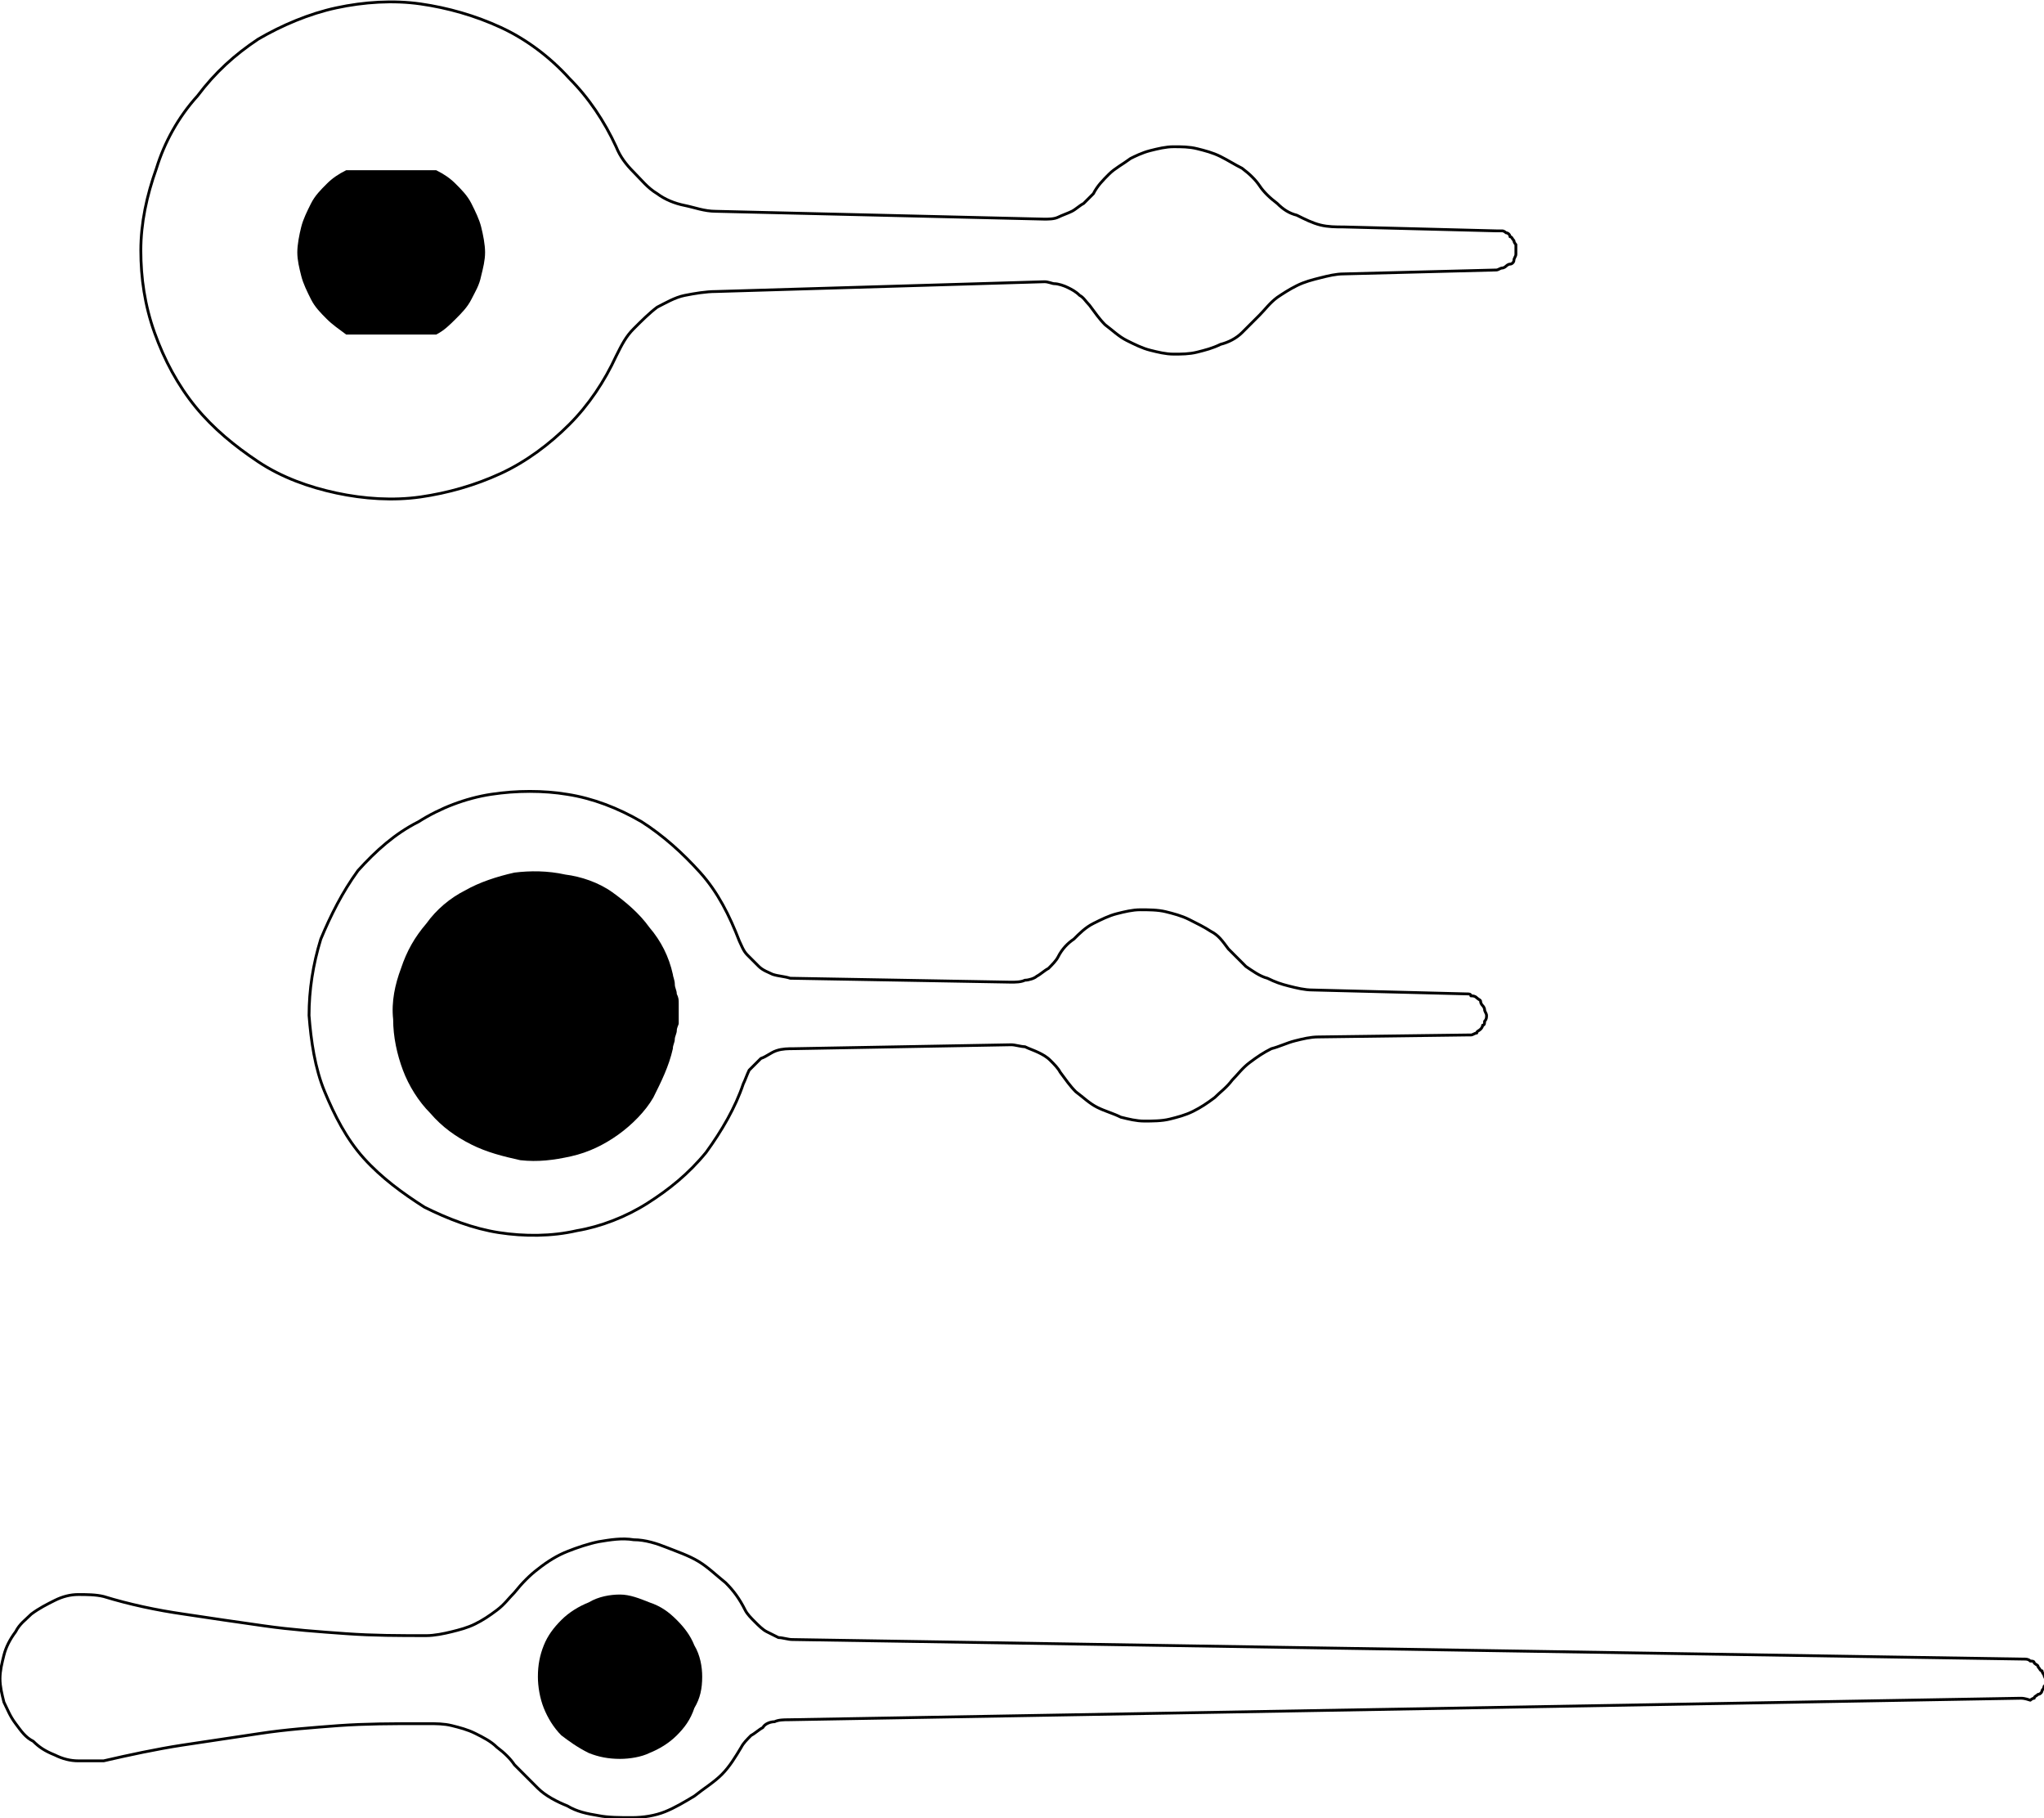
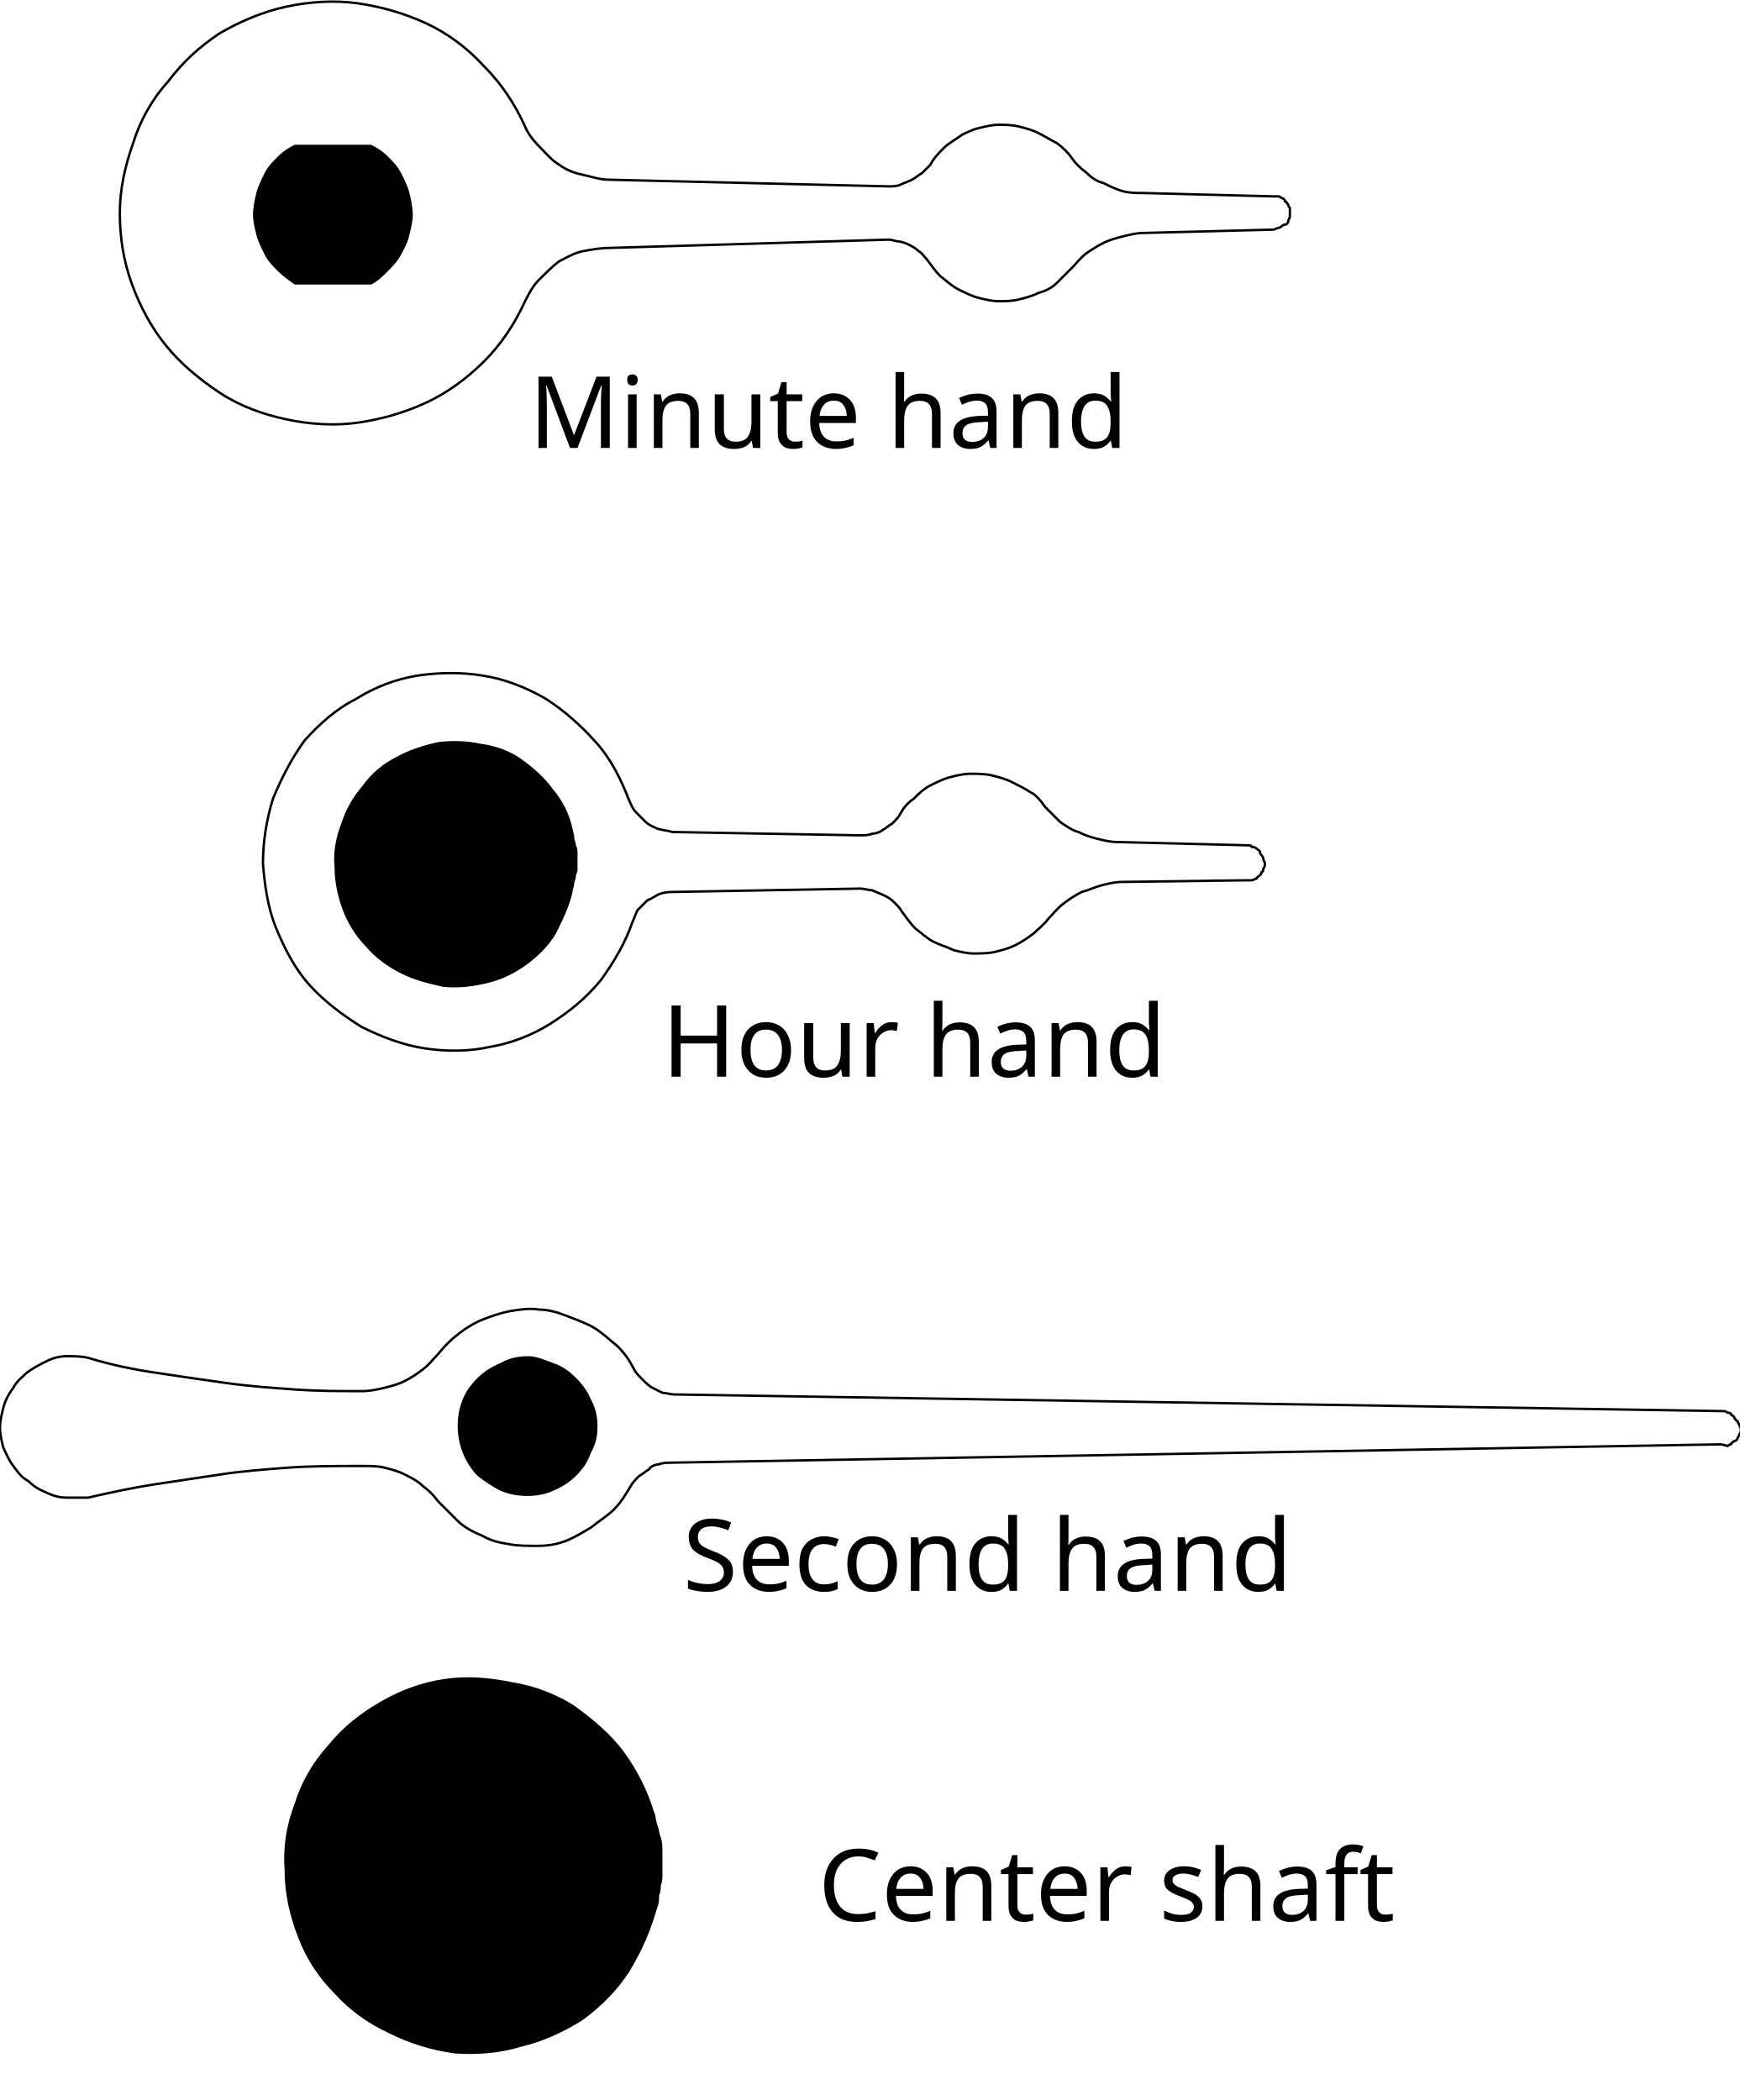
- <svg xmlns="http://www.w3.org/2000/svg" version="1.1" id="Layer_1" x="0px" y="0px" viewBox="0 0 104.5 92.9" style="enable-background:new 0 0 104.5 92.9;" xml:space="preserve">
+ <svg xmlns="http://www.w3.org/2000/svg" version="1.1" id="Layer_1" x="0px" y="0px" viewBox="0 0 104.5 126.2" style="enable-background:new 0 0 104.5 126.2;" xml:space="preserve">
  <style type="text/css">
	.st0{fill:none;stroke:#000000;stroke-width:0.144;stroke-linecap:round;stroke-linejoin:round;}
+ 	.st1{font-family:'MyriadPro-Regular';}
+ 	.st2{font-size:6px;}
</style>
  <path class="st0" d="M53.4,14.4l-16.8,0.5c-0.5,0-1.1,0.1-1.6,0.2s-1,0.4-1.4,0.6c-0.4,0.3-0.8,0.7-1.2,1.1  c-0.4,0.4-0.6,0.8-0.9,1.4l0,0c-0.6,1.3-1.4,2.5-2.4,3.5c-1,1-2.2,1.9-3.5,2.5c-1.3,0.6-2.7,1-4.1,1.2c-1.4,0.2-2.9,0.1-4.3-0.2  c-1.4-0.3-2.8-0.8-4-1.6c-1.2-0.8-2.3-1.7-3.2-2.8c-0.9-1.1-1.6-2.4-2.1-3.8c-0.5-1.4-0.7-2.8-0.7-4.2S7.5,10,8,8.6  C8.4,7.3,9.1,6,10.1,4.9C11,3.7,12,2.8,13.2,2c1.2-0.7,2.6-1.3,4-1.6c1.4-0.3,2.9-0.4,4.3-0.2c1.4,0.2,2.8,0.6,4.1,1.2  C26.9,2,28.1,2.9,29.1,4c1,1,1.8,2.2,2.4,3.5l0,0c0.2,0.5,0.5,0.9,0.9,1.3c0.4,0.4,0.7,0.8,1.2,1.1c0.4,0.3,0.9,0.5,1.4,0.6  s1,0.3,1.6,0.3l0,0l16.8,0.4c0.2,0,0.5,0,0.7-0.1c0.2-0.1,0.5-0.2,0.7-0.3c0.2-0.1,0.4-0.3,0.6-0.4c0.2-0.2,0.3-0.3,0.5-0.5l0,0  c0.2-0.4,0.5-0.7,0.8-1c0.3-0.3,0.7-0.5,1.1-0.8C58,8,58.4,7.8,58.8,7.7c0.4-0.1,0.8-0.2,1.2-0.2c0.4,0,0.8,0,1.2,0.1  c0.4,0.1,0.8,0.2,1.2,0.4c0.4,0.2,0.7,0.4,1.1,0.6c0.4,0.3,0.7,0.6,0.9,0.9l0,0c0.2,0.3,0.5,0.6,0.9,0.9c0.3,0.3,0.6,0.5,1,0.6  c0.4,0.2,0.8,0.4,1.2,0.5c0.4,0.1,0.8,0.1,1.2,0.1l0,0l7.8,0.2c0.1,0,0.2,0,0.3,0c0.1,0,0.2,0.1,0.2,0.1c0.1,0,0.2,0.1,0.2,0.2  c0.1,0,0.1,0.1,0.2,0.2c0,0.1,0.1,0.2,0.1,0.2c0,0.1,0,0.2,0,0.3c0,0.1,0,0.2,0,0.2c0,0.1-0.1,0.2-0.1,0.3c0,0.1-0.1,0.2-0.2,0.2  c-0.1,0-0.2,0.1-0.2,0.1c-0.1,0.1-0.2,0.1-0.2,0.1c-0.1,0-0.2,0.1-0.3,0.1l0,0l-7.8,0.2c-0.4,0-0.8,0.1-1.2,0.2  c-0.4,0.1-0.8,0.2-1.2,0.4c-0.4,0.2-0.7,0.4-1,0.6c-0.4,0.3-0.6,0.6-0.9,0.9l0,0c-0.3,0.3-0.6,0.6-0.9,0.9c-0.3,0.3-0.7,0.5-1.1,0.6  c-0.4,0.2-0.8,0.3-1.2,0.4c-0.4,0.1-0.8,0.1-1.2,0.1c-0.4,0-0.8-0.1-1.2-0.2c-0.4-0.1-0.8-0.3-1.2-0.5c-0.4-0.2-0.7-0.5-1.1-0.8  c-0.3-0.3-0.5-0.6-0.8-1l0,0c-0.2-0.2-0.3-0.4-0.5-0.5c-0.2-0.2-0.4-0.3-0.6-0.4c-0.2-0.1-0.5-0.2-0.7-0.2  C53.8,14.5,53.6,14.4,53.4,14.4L53.4,14.4" />
  <path d="M17.7,8.7c-0.4,0.2-0.7,0.4-1,0.7c-0.3,0.3-0.6,0.6-0.8,1c-0.2,0.4-0.4,0.8-0.5,1.2c-0.1,0.4-0.2,0.9-0.2,1.3l0,0  c0,0.4,0.1,0.8,0.2,1.2c0.1,0.4,0.3,0.8,0.5,1.2c0.2,0.4,0.5,0.7,0.8,1c0.3,0.3,0.6,0.5,1,0.8l0,0h4.6c0.4-0.2,0.7-0.5,1-0.8  c0.3-0.3,0.6-0.6,0.8-1c0.2-0.4,0.4-0.7,0.5-1.2c0.1-0.4,0.2-0.8,0.2-1.2l0,0c0-0.4-0.1-0.9-0.2-1.3c-0.1-0.4-0.3-0.8-0.5-1.2  c-0.2-0.4-0.5-0.7-0.8-1c-0.3-0.3-0.6-0.5-1-0.7l0,0H17.7" />
  <path class="st0" d="M38,55.4c-0.4,1.2-1.1,2.4-1.9,3.5c-0.9,1.1-1.9,1.9-3,2.6c-1.1,0.7-2.4,1.2-3.6,1.4c-1.3,0.3-2.7,0.3-4,0.1  c-1.3-0.2-2.6-0.7-3.8-1.3c-1.1-0.7-2.2-1.5-3.1-2.5c-0.9-1-1.5-2.2-2-3.4c-0.5-1.2-0.7-2.6-0.8-3.9c0-1.3,0.2-2.6,0.6-3.9  c0.5-1.2,1.1-2.4,1.9-3.5c0.9-1,1.9-1.9,3.1-2.5c1.1-0.7,2.4-1.2,3.7-1.4c1.3-0.2,2.7-0.2,3.9,0c1.3,0.2,2.6,0.7,3.8,1.4  c1.1,0.7,2.1,1.6,3,2.6c0.9,1,1.5,2.2,2,3.5l0,0c0.1,0.2,0.2,0.5,0.4,0.7c0.2,0.2,0.4,0.4,0.6,0.6c0.2,0.2,0.5,0.3,0.7,0.4  c0.3,0.1,0.6,0.1,0.9,0.2l0,0l11.3,0.2c0.2,0,0.5,0,0.7-0.1c0.2,0,0.5-0.1,0.6-0.2c0.2-0.1,0.4-0.3,0.6-0.4c0.2-0.2,0.4-0.4,0.5-0.6  l0,0c0.2-0.4,0.5-0.7,0.8-0.9c0.3-0.3,0.6-0.6,1-0.8c0.4-0.2,0.8-0.4,1.2-0.5c0.4-0.1,0.8-0.2,1.2-0.2c0.4,0,0.9,0,1.3,0.1  c0.4,0.1,0.8,0.2,1.2,0.4c0.4,0.2,0.8,0.4,1.1,0.6c0.4,0.2,0.6,0.5,0.9,0.9l0,0c0.3,0.3,0.6,0.6,0.9,0.9c0.3,0.2,0.7,0.5,1.1,0.6  c0.4,0.2,0.7,0.3,1.1,0.4c0.4,0.1,0.8,0.2,1.2,0.2l0,0l7.9,0.2c0.1,0,0.2,0,0.2,0.1c0.1,0,0.2,0,0.3,0.1c0.1,0.1,0.2,0.1,0.2,0.2  c0,0.1,0.1,0.2,0.1,0.2c0.1,0.1,0.1,0.2,0.1,0.2c0,0.1,0.1,0.2,0.1,0.3c0,0.1,0,0.2-0.1,0.3c0,0.1,0,0.2-0.1,0.2  c0,0.1-0.1,0.2-0.1,0.2c-0.1,0.1-0.2,0.1-0.2,0.2c-0.1,0-0.2,0.1-0.3,0.1c-0.1,0-0.2,0-0.2,0l0,0L67.4,53c-0.4,0-0.8,0.1-1.2,0.2  c-0.4,0.1-0.8,0.3-1.2,0.4c-0.4,0.2-0.7,0.4-1.1,0.7c-0.4,0.3-0.6,0.6-0.9,0.9l0,0c-0.3,0.4-0.6,0.6-0.9,0.9  c-0.4,0.3-0.7,0.5-1.1,0.7c-0.4,0.2-0.8,0.3-1.2,0.4c-0.4,0.1-0.9,0.1-1.3,0.1c-0.4,0-0.8-0.1-1.2-0.2c-0.4-0.2-0.8-0.3-1.2-0.5  c-0.4-0.2-0.7-0.5-1.1-0.8c-0.3-0.3-0.5-0.6-0.8-1l0,0c-0.1-0.2-0.3-0.4-0.5-0.6c-0.2-0.2-0.4-0.3-0.6-0.4c-0.2-0.1-0.5-0.2-0.7-0.3  c-0.2,0-0.5-0.1-0.7-0.1l0,0l-11.1,0.2c-0.3,0-0.6,0-0.9,0.1c-0.3,0.1-0.5,0.3-0.8,0.4c-0.2,0.2-0.4,0.4-0.6,0.6  C38.2,54.9,38.1,55.2,38,55.4L38,55.4" />
  <path d="M34.4,53.6c0-0.2,0.1-0.3,0.1-0.5c0-0.1,0.1-0.3,0.1-0.4c0-0.2,0.1-0.3,0.1-0.4c0-0.2,0-0.3,0-0.5l0,0c0-0.2,0-0.3,0-0.5  c0-0.2,0-0.3-0.1-0.5c0-0.2-0.1-0.3-0.1-0.5c0-0.2-0.1-0.4-0.1-0.5l0,0c-0.2-0.9-0.6-1.7-1.2-2.4c-0.5-0.7-1.2-1.3-1.9-1.8  c-0.7-0.5-1.6-0.8-2.4-0.9c-0.9-0.2-1.8-0.2-2.6-0.1c-0.9,0.2-1.8,0.5-2.5,0.9c-0.8,0.4-1.5,1-2,1.7c-0.6,0.7-1,1.4-1.3,2.3  c-0.3,0.8-0.5,1.7-0.4,2.6c0,0.9,0.2,1.8,0.5,2.6c0.3,0.8,0.8,1.6,1.4,2.2c0.6,0.7,1.3,1.2,2.1,1.6c0.8,0.4,1.6,0.6,2.5,0.8  c0.9,0.1,1.7,0,2.6-0.2c0.9-0.2,1.7-0.6,2.4-1.1c0.7-0.5,1.4-1.2,1.8-1.9C33.8,55.3,34.2,54.5,34.4,53.6L34.4,53.6" />
  <path class="st0" d="M103.3,86.8l-63,1.1c-0.2,0-0.5,0-0.7,0.1c-0.2,0-0.5,0.1-0.6,0.3c-0.2,0.1-0.4,0.3-0.6,0.4  c-0.2,0.2-0.4,0.4-0.5,0.6l0,0c-0.3,0.5-0.6,1-1,1.4c-0.4,0.4-0.9,0.7-1.4,1.1c-0.5,0.3-1,0.6-1.5,0.8c-0.5,0.2-1.1,0.3-1.7,0.3  c-0.6,0-1.2,0-1.7-0.1c-0.6-0.1-1.1-0.2-1.6-0.5c-0.5-0.2-1.1-0.5-1.5-0.9c-0.4-0.4-0.8-0.8-1.2-1.2l0,0c-0.2-0.3-0.5-0.6-0.9-0.9  c-0.3-0.3-0.7-0.5-1.1-0.7c-0.4-0.2-0.8-0.3-1.2-0.4c-0.4-0.1-0.8-0.1-1.2-0.1l0,0h-0.5c-1.3,0-2.7,0-4.1,0.1  c-1.3,0.1-2.7,0.2-4,0.4c-1.3,0.2-2.7,0.4-4,0.6c-1.3,0.2-2.7,0.5-4,0.8l0,0C4.8,90,4.4,90,4,90c-0.4,0-0.8-0.1-1.2-0.3  C2.3,89.5,2,89.3,1.7,89c-0.4-0.2-0.6-0.5-0.9-0.9S0.4,87.4,0.2,87c-0.1-0.4-0.2-0.8-0.2-1.2s0.1-0.8,0.2-1.2  c0.1-0.4,0.3-0.8,0.6-1.2c0.2-0.4,0.5-0.6,0.8-0.9C2,82.2,2.4,82,2.8,81.8c0.4-0.2,0.8-0.3,1.2-0.3c0.4,0,0.9,0,1.3,0.1l0,0  C6.6,82,8,82.3,9.4,82.5c1.3,0.2,2.7,0.4,4.1,0.6c1.4,0.2,2.8,0.3,4.2,0.4c1.4,0.1,2.7,0.1,4.1,0.1l0,0c0.4,0,0.9-0.1,1.3-0.2  c0.4-0.1,0.8-0.2,1.2-0.4c0.4-0.2,0.7-0.4,1.1-0.7c0.4-0.3,0.6-0.6,0.9-0.9l0,0c0.4-0.5,0.8-0.9,1.2-1.2c0.5-0.4,1-0.7,1.5-0.9  c0.5-0.2,1.1-0.4,1.6-0.5c0.6-0.1,1.2-0.2,1.8-0.1c0.6,0,1.2,0.2,1.7,0.4c0.5,0.2,1.1,0.4,1.6,0.7c0.5,0.3,0.9,0.7,1.4,1.1  c0.4,0.4,0.7,0.8,1,1.4l0,0c0.1,0.2,0.3,0.4,0.5,0.6c0.2,0.2,0.4,0.4,0.6,0.5c0.2,0.1,0.4,0.2,0.6,0.3c0.2,0,0.5,0.1,0.7,0.1l0,0  l63,1c0.1,0,0.2,0,0.3,0.1c0.1,0,0.2,0,0.2,0.1c0.1,0.1,0.2,0.1,0.2,0.2c0.1,0.1,0.1,0.2,0.2,0.2c0,0.1,0.1,0.2,0.1,0.2  c0,0.1,0.1,0.2,0.1,0.3c0,0.1,0,0.2-0.1,0.3c0,0.1-0.1,0.2-0.1,0.2c0,0.1-0.1,0.2-0.2,0.2c-0.1,0.1-0.2,0.1-0.2,0.2  c-0.1,0-0.2,0.1-0.2,0.1C103.5,86.8,103.4,86.8,103.3,86.8L103.3,86.8" />
  <path d="M35.9,85.7c0-0.5-0.1-1.1-0.4-1.6c-0.2-0.5-0.5-0.9-0.9-1.3s-0.8-0.7-1.4-0.9c-0.5-0.2-1-0.4-1.5-0.4  c-0.5,0-1.1,0.1-1.6,0.4c-0.5,0.2-1,0.5-1.4,0.9c-0.4,0.4-0.7,0.8-0.9,1.3c-0.2,0.5-0.3,1-0.3,1.6l0,0c0,0.5,0.1,1.1,0.3,1.6  c0.2,0.5,0.5,1,0.9,1.4c0.4,0.3,0.8,0.6,1.4,0.9c0.5,0.2,1,0.3,1.6,0.3c0.5,0,1.1-0.1,1.5-0.3c0.5-0.2,1-0.5,1.4-0.9  c0.4-0.4,0.7-0.8,0.9-1.4C35.8,86.8,35.9,86.3,35.9,85.7L35.9,85.7" />
+   <path d="M39.5,114.6c0.1-0.2,0.1-0.5,0.1-0.7c0.1-0.2,0.1-0.4,0.1-0.6c0.1-0.2,0.1-0.5,0.1-0.6c0-0.2,0-0.5,0-0.7l0,0  c0-0.2,0-0.5,0-0.8c0-0.2,0-0.5-0.1-0.8c-0.1-0.2-0.1-0.5-0.2-0.7c-0.1-0.3-0.1-0.6-0.2-0.8l0,0c-0.4-1.3-1-2.5-1.8-3.6  c-0.8-1.1-1.9-2-3-2.8c-1.1-0.7-2.4-1.2-3.7-1.4c-1.4-0.3-2.8-0.4-4.1-0.2c-1.4,0.2-2.7,0.7-3.9,1.4c-1.2,0.7-2.2,1.5-3.1,2.6  c-0.9,1-1.6,2.2-2,3.5c-0.5,1.3-0.7,2.6-0.6,4c0,1.4,0.3,2.7,0.8,4c0.5,1.3,1.2,2.4,2.2,3.4c0.9,1,2,1.8,3.3,2.4  c1.2,0.6,2.5,1,3.9,1.2c1.3,0.1,2.7,0,4-0.4c1.3-0.3,2.6-0.9,3.7-1.6c1.1-0.8,2.1-1.8,2.8-2.9C38.6,117.2,39.1,116,39.5,114.6  L39.5,114.6" />
+   <text transform="matrix(1 0 0 1 31.7775 26.9178)" class="st1 st2">Minute hand</text>
+   <text transform="matrix(1 0 0 1 39.7708 64.7049)" class="st1 st2">Hour hand</text>
+   <text transform="matrix(1 0 0 1 41.0234 95.6026)" class="st1 st2">Second hand</text>
+   <text transform="matrix(1 0 0 1 49.1654 115.4356)" class="st1 st2">Center shaft</text>
</svg>
